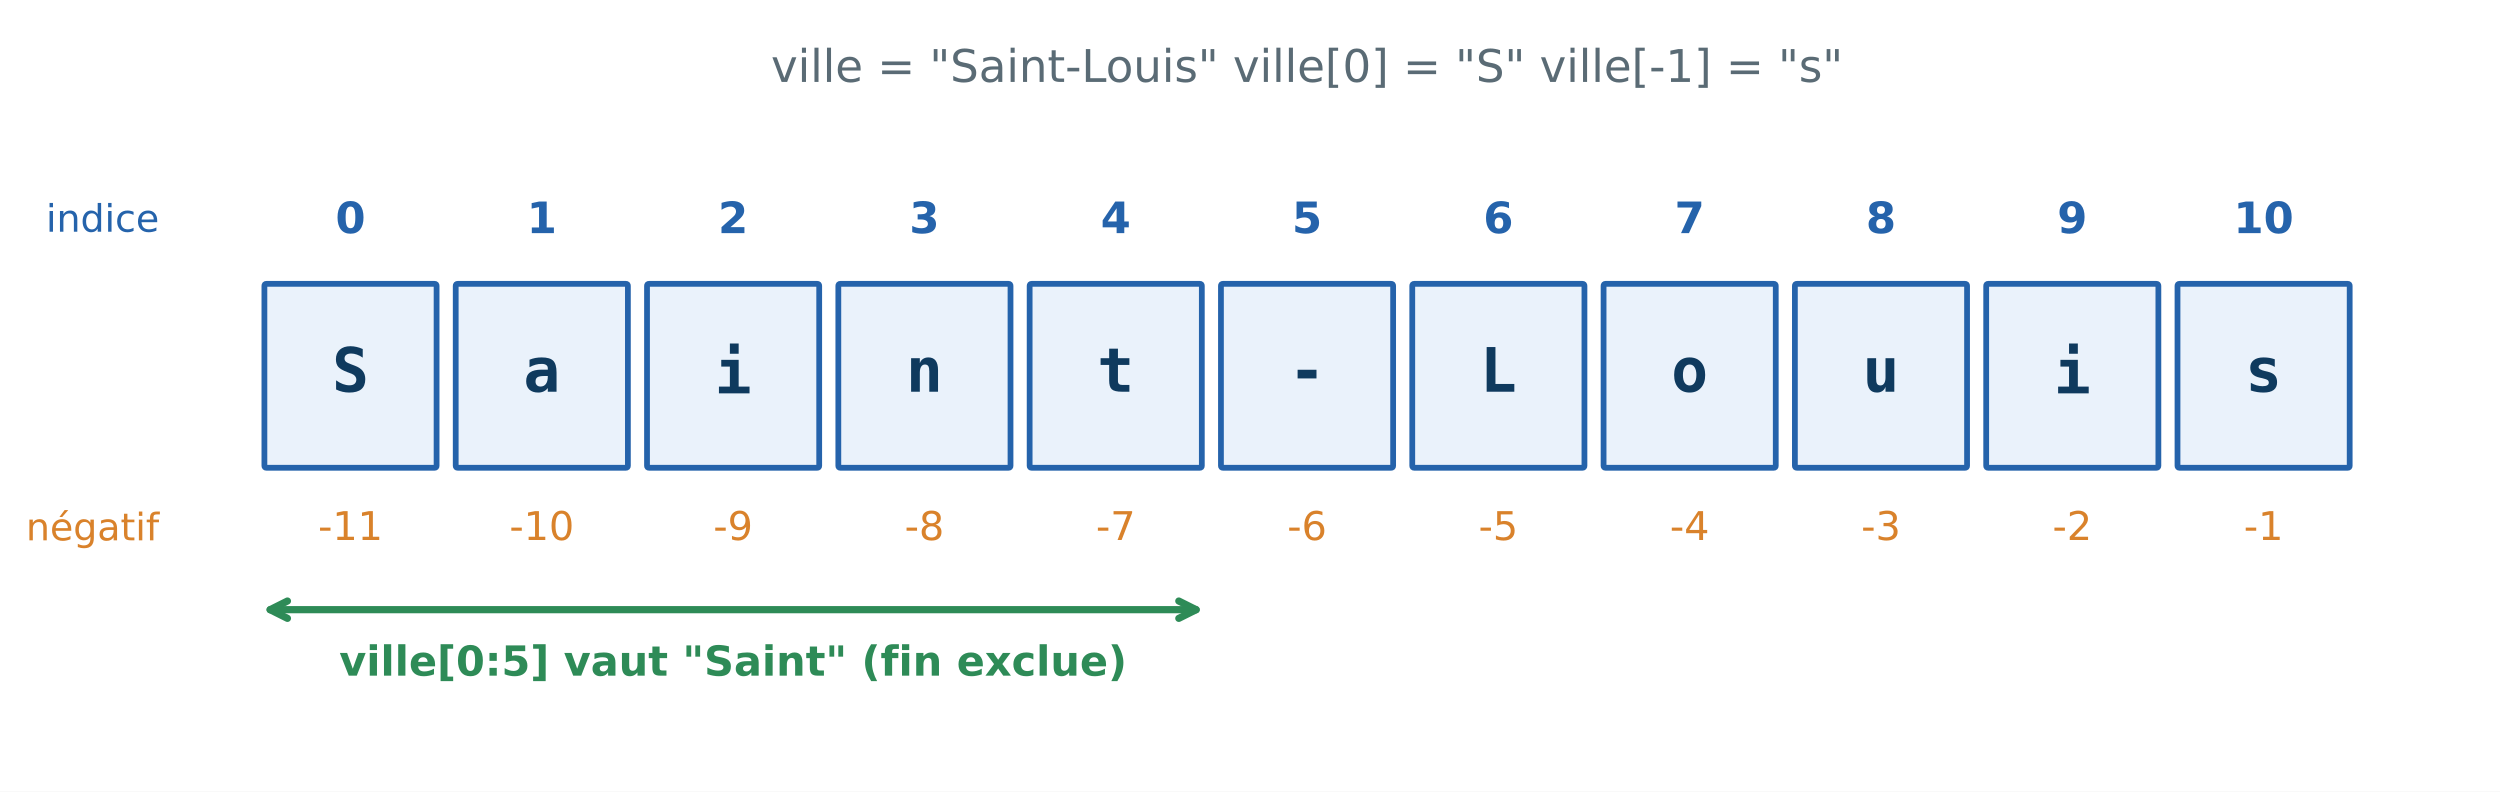
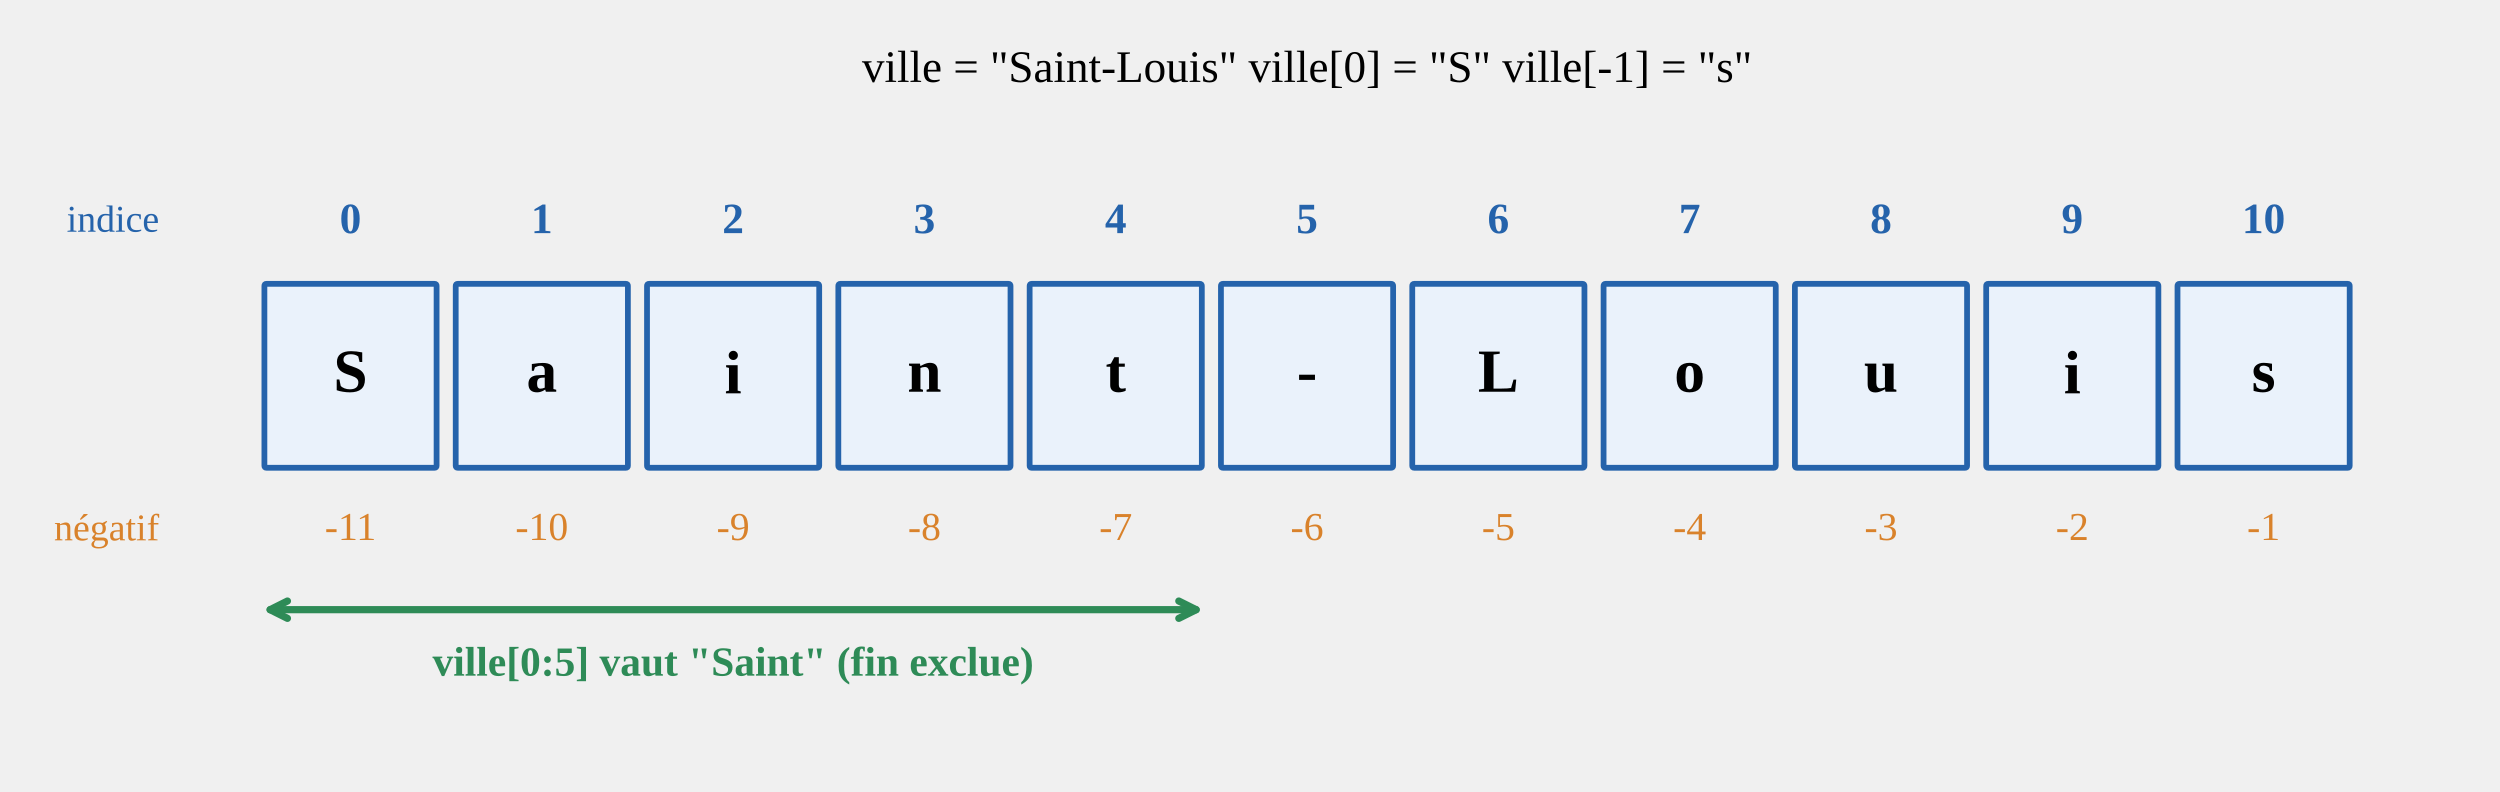
<svg xmlns="http://www.w3.org/2000/svg" width="693.32pt" height="219.528pt" viewBox="0 0 693.32 219.528" version="1.1">
  <defs>
    <style type="text/css">*{stroke-linejoin: round; stroke-linecap: butt}</style>
  </defs>
  <g id="figure_1">
    <g id="patch_1">
-       <path d="M 0 219.528  L 693.32 219.528  L 693.32 0  L 0 0  z " style="fill: #ffffff" />
+       <path d="M 0 219.528  L 693.32 219.528  L 693.32 0  L 0 0  z " style="fill: none" />
    </g>
    <g id="axes_1">
      <g id="patch_2">
        <path d="M 73.856 129.722  L 120.545 129.722  Q 121.076 129.722 121.076 129.168  L 121.076 79.272  Q 121.076 78.718 120.545 78.718  L 73.856 78.718  Q 73.326 78.718 73.326 79.272  L 73.326 129.168  Q 73.326 129.722 73.856 129.722  z " clip-path="url(#p93518f01e5)" style="fill: #eaf2fb; stroke: #2563ab; stroke-width: 1.6; stroke-linejoin: miter" />
      </g>
      <g id="patch_3">
        <path d="M 126.912 129.722  L 173.601 129.722  Q 174.132 129.722 174.132 129.168  L 174.132 79.272  Q 174.132 78.718 173.601 78.718  L 126.912 78.718  Q 126.382 78.718 126.382 79.272  L 126.382 129.168  Q 126.382 129.722 126.912 129.722  z " clip-path="url(#p93518f01e5)" style="fill: #eaf2fb; stroke: #2563ab; stroke-width: 1.6; stroke-linejoin: miter" />
      </g>
      <g id="patch_4">
        <path d="M 179.968 129.722  L 226.657 129.722  Q 227.188 129.722 227.188 129.168  L 227.188 79.272  Q 227.188 78.718 226.657 78.718  L 179.968 78.718  Q 179.437 78.718 179.437 79.272  L 179.437 129.168  Q 179.437 129.722 179.968 129.722  z " clip-path="url(#p93518f01e5)" style="fill: #eaf2fb; stroke: #2563ab; stroke-width: 1.6; stroke-linejoin: miter" />
      </g>
      <g id="patch_5">
        <path d="M 233.024 129.722  L 279.713 129.722  Q 280.243 129.722 280.243 129.168  L 280.243 79.272  Q 280.243 78.718 279.713 78.718  L 233.024 78.718  Q 232.493 78.718 232.493 79.272  L 232.493 129.168  Q 232.493 129.722 233.024 129.722  z " clip-path="url(#p93518f01e5)" style="fill: #eaf2fb; stroke: #2563ab; stroke-width: 1.6; stroke-linejoin: miter" />
      </g>
      <g id="patch_6">
        <path d="M 286.079 129.722  L 332.768 129.722  Q 333.299 129.722 333.299 129.168  L 333.299 79.272  Q 333.299 78.718 332.768 78.718  L 286.079 78.718  Q 285.549 78.718 285.549 79.272  L 285.549 129.168  Q 285.549 129.722 286.079 129.722  z " clip-path="url(#p93518f01e5)" style="fill: #eaf2fb; stroke: #2563ab; stroke-width: 1.6; stroke-linejoin: miter" />
      </g>
      <g id="patch_7">
        <path d="M 339.135 129.722  L 385.824 129.722  Q 386.355 129.722 386.355 129.168  L 386.355 79.272  Q 386.355 78.718 385.824 78.718  L 339.135 78.718  Q 338.605 78.718 338.605 79.272  L 338.605 129.168  Q 338.605 129.722 339.135 129.722  z " clip-path="url(#p93518f01e5)" style="fill: #eaf2fb; stroke: #2563ab; stroke-width: 1.6; stroke-linejoin: miter" />
      </g>
      <g id="patch_8">
        <path d="M 392.191 129.722  L 438.88 129.722  Q 439.41 129.722 439.41 129.168  L 439.41 79.272  Q 439.41 78.718 438.88 78.718  L 392.191 78.718  Q 391.66 78.718 391.66 79.272  L 391.66 129.168  Q 391.66 129.722 392.191 129.722  z " clip-path="url(#p93518f01e5)" style="fill: #eaf2fb; stroke: #2563ab; stroke-width: 1.6; stroke-linejoin: miter" />
      </g>
      <g id="patch_9">
        <path d="M 445.247 129.722  L 491.936 129.722  Q 492.466 129.722 492.466 129.168  L 492.466 79.272  Q 492.466 78.718 491.936 78.718  L 445.247 78.718  Q 444.716 78.718 444.716 79.272  L 444.716 129.168  Q 444.716 129.722 445.247 129.722  z " clip-path="url(#p93518f01e5)" style="fill: #eaf2fb; stroke: #2563ab; stroke-width: 1.6; stroke-linejoin: miter" />
      </g>
      <g id="patch_10">
        <path d="M 498.302 129.722  L 544.991 129.722  Q 545.522 129.722 545.522 129.168  L 545.522 79.272  Q 545.522 78.718 544.991 78.718  L 498.302 78.718  Q 497.772 78.718 497.772 79.272  L 497.772 129.168  Q 497.772 129.722 498.302 129.722  z " clip-path="url(#p93518f01e5)" style="fill: #eaf2fb; stroke: #2563ab; stroke-width: 1.6; stroke-linejoin: miter" />
      </g>
      <g id="patch_11">
        <path d="M 551.358 129.722  L 598.047 129.722  Q 598.578 129.722 598.578 129.168  L 598.578 79.272  Q 598.578 78.718 598.047 78.718  L 551.358 78.718  Q 550.828 78.718 550.828 79.272  L 550.828 129.168  Q 550.828 129.722 551.358 129.722  z " clip-path="url(#p93518f01e5)" style="fill: #eaf2fb; stroke: #2563ab; stroke-width: 1.6; stroke-linejoin: miter" />
      </g>
      <g id="patch_12">
        <path d="M 604.414 129.722  L 651.103 129.722  Q 651.633 129.722 651.633 129.168  L 651.633 79.272  Q 651.633 78.718 651.103 78.718  L 604.414 78.718  Q 603.883 78.718 603.883 79.272  L 603.883 129.168  Q 603.883 129.722 604.414 129.722  z " clip-path="url(#p93518f01e5)" style="fill: #eaf2fb; stroke: #2563ab; stroke-width: 1.6; stroke-linejoin: miter" />
      </g>
      <g id="text_1">
-         <text style="font-weight: 700; font-size: 17px; font-family: 'DejaVu Sans Mono', 'Bitstream Vera Sans Mono', 'Computer Modern Typewriter', 'Andale Mono', 'Nimbus Mono L', 'Courier New', 'Courier', 'Fixed', 'Terminal', monospace; text-anchor: middle; fill: #0f3a5e" x="97.201" y="108.636" transform="rotate(-0 97.20097 108.636)">S</text>
+         <text style="font-weight: 700; font-size: 17px; font-family: inherit; text-anchor: middle; fill: currentColor" x="97.201" y="108.636" transform="rotate(-0 97.20097 108.636)">S</text>
      </g>
      <g id="text_2">
-         <text style="font-weight: 700; font-size: 12px; font-family: 'DejaVu Sans'; text-anchor: middle; fill: #2563ab" x="97.201" y="64.648" transform="rotate(-0 97.20097 64.64839)">0</text>
+         <text style="font-weight: 700; font-size: 12px; font-family: inherit; text-anchor: middle; fill: #2563ab" x="97.201" y="64.648" transform="rotate(-0 97.20097 64.64839)">0</text>
      </g>
      <g id="text_3">
-         <text style="font-size: 11px; font-family: 'DejaVu Sans'; text-anchor: middle; fill: #d9822b" x="97.201" y="149.766" transform="rotate(-0 97.20097 149.7662)">-11</text>
+         <text style="font-size: 11px; font-family: inherit; text-anchor: middle; fill: #d9822b" x="97.201" y="149.766" transform="rotate(-0 97.20097 149.7662)">-11</text>
      </g>
      <g id="text_4">
-         <text style="font-weight: 700; font-size: 17px; font-family: 'DejaVu Sans Mono', 'Bitstream Vera Sans Mono', 'Computer Modern Typewriter', 'Andale Mono', 'Nimbus Mono L', 'Courier New', 'Courier', 'Fixed', 'Terminal', monospace; text-anchor: middle; fill: #0f3a5e" x="150.257" y="108.636" transform="rotate(-0 150.2567 108.636)">a</text>
+         <text style="font-weight: 700; font-size: 17px; font-family: inherit; text-anchor: middle; fill: currentColor" x="150.257" y="108.636" transform="rotate(-0 150.2567 108.636)">a</text>
      </g>
      <g id="text_5">
-         <text style="font-weight: 700; font-size: 12px; font-family: 'DejaVu Sans'; text-anchor: middle; fill: #2563ab" x="150.257" y="64.648" transform="rotate(-0 150.2567 64.64839)">1</text>
+         <text style="font-weight: 700; font-size: 12px; font-family: inherit; text-anchor: middle; fill: #2563ab" x="150.257" y="64.648" transform="rotate(-0 150.2567 64.64839)">1</text>
      </g>
      <g id="text_6">
-         <text style="font-size: 11px; font-family: 'DejaVu Sans'; text-anchor: middle; fill: #d9822b" x="150.257" y="149.766" transform="rotate(-0 150.2567 149.7662)">-10</text>
+         <text style="font-size: 11px; font-family: inherit; text-anchor: middle; fill: #d9822b" x="150.257" y="149.766" transform="rotate(-0 150.2567 149.7662)">-10</text>
      </g>
      <g id="text_7">
-         <text style="font-weight: 700; font-size: 17px; font-family: 'DejaVu Sans Mono', 'Bitstream Vera Sans Mono', 'Computer Modern Typewriter', 'Andale Mono', 'Nimbus Mono L', 'Courier New', 'Courier', 'Fixed', 'Terminal', monospace; text-anchor: middle; fill: #0f3a5e" x="203.312" y="109.088" transform="rotate(-0 203.3124 109.0882)">i</text>
+         <text style="font-weight: 700; font-size: 17px; font-family: inherit; text-anchor: middle; fill: currentColor" x="203.312" y="109.088" transform="rotate(-0 203.3124 109.0882)">i</text>
      </g>
      <g id="text_8">
-         <text style="font-weight: 700; font-size: 12px; font-family: 'DejaVu Sans'; text-anchor: middle; fill: #2563ab" x="203.312" y="64.648" transform="rotate(-0 203.3124 64.64839)">2</text>
+         <text style="font-weight: 700; font-size: 12px; font-family: inherit; text-anchor: middle; fill: #2563ab" x="203.312" y="64.648" transform="rotate(-0 203.3124 64.64839)">2</text>
      </g>
      <g id="text_9">
-         <text style="font-size: 11px; font-family: 'DejaVu Sans'; text-anchor: middle; fill: #d9822b" x="203.312" y="149.766" transform="rotate(-0 203.3124 149.7662)">-9</text>
+         <text style="font-size: 11px; font-family: inherit; text-anchor: middle; fill: #d9822b" x="203.312" y="149.766" transform="rotate(-0 203.3124 149.7662)">-9</text>
      </g>
      <g id="text_10">
-         <text style="font-weight: 700; font-size: 17px; font-family: 'DejaVu Sans Mono', 'Bitstream Vera Sans Mono', 'Computer Modern Typewriter', 'Andale Mono', 'Nimbus Mono L', 'Courier New', 'Courier', 'Fixed', 'Terminal', monospace; text-anchor: middle; fill: #0f3a5e" x="256.368" y="108.636" transform="rotate(-0 256.3682 108.636)">n</text>
+         <text style="font-weight: 700; font-size: 17px; font-family: inherit; text-anchor: middle; fill: currentColor" x="256.368" y="108.636" transform="rotate(-0 256.3682 108.636)">n</text>
      </g>
      <g id="text_11">
-         <text style="font-weight: 700; font-size: 12px; font-family: 'DejaVu Sans'; text-anchor: middle; fill: #2563ab" x="256.368" y="64.648" transform="rotate(-0 256.3682 64.64839)">3</text>
+         <text style="font-weight: 700; font-size: 12px; font-family: inherit; text-anchor: middle; fill: #2563ab" x="256.368" y="64.648" transform="rotate(-0 256.3682 64.64839)">3</text>
      </g>
      <g id="text_12">
-         <text style="font-size: 11px; font-family: 'DejaVu Sans'; text-anchor: middle; fill: #d9822b" x="256.368" y="149.766" transform="rotate(-0 256.3682 149.7662)">-8</text>
+         <text style="font-size: 11px; font-family: inherit; text-anchor: middle; fill: #d9822b" x="256.368" y="149.766" transform="rotate(-0 256.3682 149.7662)">-8</text>
      </g>
      <g id="text_13">
-         <text style="font-weight: 700; font-size: 17px; font-family: 'DejaVu Sans Mono', 'Bitstream Vera Sans Mono', 'Computer Modern Typewriter', 'Andale Mono', 'Nimbus Mono L', 'Courier New', 'Courier', 'Fixed', 'Terminal', monospace; text-anchor: middle; fill: #0f3a5e" x="309.424" y="108.636" transform="rotate(-0 309.4239 108.636)">t</text>
+         <text style="font-weight: 700; font-size: 17px; font-family: inherit; text-anchor: middle; fill: currentColor" x="309.424" y="108.636" transform="rotate(-0 309.4239 108.636)">t</text>
      </g>
      <g id="text_14">
-         <text style="font-weight: 700; font-size: 12px; font-family: 'DejaVu Sans'; text-anchor: middle; fill: #2563ab" x="309.424" y="64.648" transform="rotate(-0 309.4239 64.64839)">4</text>
+         <text style="font-weight: 700; font-size: 12px; font-family: inherit; text-anchor: middle; fill: #2563ab" x="309.424" y="64.648" transform="rotate(-0 309.4239 64.64839)">4</text>
      </g>
      <g id="text_15">
-         <text style="font-size: 11px; font-family: 'DejaVu Sans'; text-anchor: middle; fill: #d9822b" x="309.424" y="149.766" transform="rotate(-0 309.4239 149.7662)">-7</text>
+         <text style="font-size: 11px; font-family: inherit; text-anchor: middle; fill: #d9822b" x="309.424" y="149.766" transform="rotate(-0 309.4239 149.7662)">-7</text>
      </g>
      <g id="text_16">
-         <text style="font-weight: 700; font-size: 17px; font-family: 'DejaVu Sans Mono', 'Bitstream Vera Sans Mono', 'Computer Modern Typewriter', 'Andale Mono', 'Nimbus Mono L', 'Courier New', 'Courier', 'Fixed', 'Terminal', monospace; text-anchor: middle; fill: #0f3a5e" x="362.48" y="108.636" transform="rotate(-0 362.4797 108.636)">-</text>
+         <text style="font-weight: 700; font-size: 17px; font-family: inherit; text-anchor: middle; fill: currentColor" x="362.48" y="108.636" transform="rotate(-0 362.4797 108.636)">-</text>
      </g>
      <g id="text_17">
-         <text style="font-weight: 700; font-size: 12px; font-family: 'DejaVu Sans'; text-anchor: middle; fill: #2563ab" x="362.48" y="64.648" transform="rotate(-0 362.4797 64.64839)">5</text>
+         <text style="font-weight: 700; font-size: 12px; font-family: inherit; text-anchor: middle; fill: #2563ab" x="362.48" y="64.648" transform="rotate(-0 362.4797 64.64839)">5</text>
      </g>
      <g id="text_18">
-         <text style="font-size: 11px; font-family: 'DejaVu Sans'; text-anchor: middle; fill: #d9822b" x="362.48" y="149.766" transform="rotate(-0 362.4797 149.7662)">-6</text>
+         <text style="font-size: 11px; font-family: inherit; text-anchor: middle; fill: #d9822b" x="362.48" y="149.766" transform="rotate(-0 362.4797 149.7662)">-6</text>
      </g>
      <g id="text_19">
-         <text style="font-weight: 700; font-size: 17px; font-family: 'DejaVu Sans Mono', 'Bitstream Vera Sans Mono', 'Computer Modern Typewriter', 'Andale Mono', 'Nimbus Mono L', 'Courier New', 'Courier', 'Fixed', 'Terminal', monospace; text-anchor: middle; fill: #0f3a5e" x="415.535" y="108.636" transform="rotate(-0 415.5354 108.636)">L</text>
+         <text style="font-weight: 700; font-size: 17px; font-family: inherit; text-anchor: middle; fill: currentColor" x="415.535" y="108.636" transform="rotate(-0 415.5354 108.636)">L</text>
      </g>
      <g id="text_20">
-         <text style="font-weight: 700; font-size: 12px; font-family: 'DejaVu Sans'; text-anchor: middle; fill: #2563ab" x="415.535" y="64.648" transform="rotate(-0 415.5354 64.64839)">6</text>
+         <text style="font-weight: 700; font-size: 12px; font-family: inherit; text-anchor: middle; fill: #2563ab" x="415.535" y="64.648" transform="rotate(-0 415.5354 64.64839)">6</text>
      </g>
      <g id="text_21">
-         <text style="font-size: 11px; font-family: 'DejaVu Sans'; text-anchor: middle; fill: #d9822b" x="415.535" y="149.766" transform="rotate(-0 415.5354 149.7662)">-5</text>
+         <text style="font-size: 11px; font-family: inherit; text-anchor: middle; fill: #d9822b" x="415.535" y="149.766" transform="rotate(-0 415.5354 149.7662)">-5</text>
      </g>
      <g id="text_22">
-         <text style="font-weight: 700; font-size: 17px; font-family: 'DejaVu Sans Mono', 'Bitstream Vera Sans Mono', 'Computer Modern Typewriter', 'Andale Mono', 'Nimbus Mono L', 'Courier New', 'Courier', 'Fixed', 'Terminal', monospace; text-anchor: middle; fill: #0f3a5e" x="468.591" y="108.636" transform="rotate(-0 468.5911 108.636)">o</text>
+         <text style="font-weight: 700; font-size: 17px; font-family: inherit; text-anchor: middle; fill: currentColor" x="468.591" y="108.636" transform="rotate(-0 468.5911 108.636)">o</text>
      </g>
      <g id="text_23">
-         <text style="font-weight: 700; font-size: 12px; font-family: 'DejaVu Sans'; text-anchor: middle; fill: #2563ab" x="468.591" y="64.648" transform="rotate(-0 468.5911 64.64839)">7</text>
+         <text style="font-weight: 700; font-size: 12px; font-family: inherit; text-anchor: middle; fill: #2563ab" x="468.591" y="64.648" transform="rotate(-0 468.5911 64.64839)">7</text>
      </g>
      <g id="text_24">
-         <text style="font-size: 11px; font-family: 'DejaVu Sans'; text-anchor: middle; fill: #d9822b" x="468.591" y="149.766" transform="rotate(-0 468.5911 149.7662)">-4</text>
+         <text style="font-size: 11px; font-family: inherit; text-anchor: middle; fill: #d9822b" x="468.591" y="149.766" transform="rotate(-0 468.5911 149.7662)">-4</text>
      </g>
      <g id="text_25">
-         <text style="font-weight: 700; font-size: 17px; font-family: 'DejaVu Sans Mono', 'Bitstream Vera Sans Mono', 'Computer Modern Typewriter', 'Andale Mono', 'Nimbus Mono L', 'Courier New', 'Courier', 'Fixed', 'Terminal', monospace; text-anchor: middle; fill: #0f3a5e" x="521.647" y="108.636" transform="rotate(-0 521.6469 108.636)">u</text>
+         <text style="font-weight: 700; font-size: 17px; font-family: inherit; text-anchor: middle; fill: currentColor" x="521.647" y="108.636" transform="rotate(-0 521.6469 108.636)">u</text>
      </g>
      <g id="text_26">
-         <text style="font-weight: 700; font-size: 12px; font-family: 'DejaVu Sans'; text-anchor: middle; fill: #2563ab" x="521.647" y="64.648" transform="rotate(-0 521.6469 64.64839)">8</text>
+         <text style="font-weight: 700; font-size: 12px; font-family: inherit; text-anchor: middle; fill: #2563ab" x="521.647" y="64.648" transform="rotate(-0 521.6469 64.64839)">8</text>
      </g>
      <g id="text_27">
-         <text style="font-size: 11px; font-family: 'DejaVu Sans'; text-anchor: middle; fill: #d9822b" x="521.647" y="149.766" transform="rotate(-0 521.6469 149.7662)">-3</text>
+         <text style="font-size: 11px; font-family: inherit; text-anchor: middle; fill: #d9822b" x="521.647" y="149.766" transform="rotate(-0 521.6469 149.7662)">-3</text>
      </g>
      <g id="text_28">
-         <text style="font-weight: 700; font-size: 17px; font-family: 'DejaVu Sans Mono', 'Bitstream Vera Sans Mono', 'Computer Modern Typewriter', 'Andale Mono', 'Nimbus Mono L', 'Courier New', 'Courier', 'Fixed', 'Terminal', monospace; text-anchor: middle; fill: #0f3a5e" x="574.703" y="109.088" transform="rotate(-0 574.7026 109.0882)">i</text>
+         <text style="font-weight: 700; font-size: 17px; font-family: inherit; text-anchor: middle; fill: currentColor" x="574.703" y="109.088" transform="rotate(-0 574.7026 109.0882)">i</text>
      </g>
      <g id="text_29">
-         <text style="font-weight: 700; font-size: 12px; font-family: 'DejaVu Sans'; text-anchor: middle; fill: #2563ab" x="574.703" y="64.648" transform="rotate(-0 574.7026 64.64839)">9</text>
+         <text style="font-weight: 700; font-size: 12px; font-family: inherit; text-anchor: middle; fill: #2563ab" x="574.703" y="64.648" transform="rotate(-0 574.7026 64.64839)">9</text>
      </g>
      <g id="text_30">
-         <text style="font-size: 11px; font-family: 'DejaVu Sans'; text-anchor: middle; fill: #d9822b" x="574.703" y="149.766" transform="rotate(-0 574.7026 149.7662)">-2</text>
+         <text style="font-size: 11px; font-family: inherit; text-anchor: middle; fill: #d9822b" x="574.703" y="149.766" transform="rotate(-0 574.7026 149.7662)">-2</text>
      </g>
      <g id="text_31">
-         <text style="font-weight: 700; font-size: 17px; font-family: 'DejaVu Sans Mono', 'Bitstream Vera Sans Mono', 'Computer Modern Typewriter', 'Andale Mono', 'Nimbus Mono L', 'Courier New', 'Courier', 'Fixed', 'Terminal', monospace; text-anchor: middle; fill: #0f3a5e" x="627.758" y="108.636" transform="rotate(-0 627.7583 108.636)">s</text>
+         <text style="font-weight: 700; font-size: 17px; font-family: inherit; text-anchor: middle; fill: currentColor" x="627.758" y="108.636" transform="rotate(-0 627.7583 108.636)">s</text>
      </g>
      <g id="text_32">
-         <text style="font-weight: 700; font-size: 12px; font-family: 'DejaVu Sans'; text-anchor: middle; fill: #2563ab" x="627.758" y="64.648" transform="rotate(-0 627.7583 64.64839)">10</text>
+         <text style="font-weight: 700; font-size: 12px; font-family: inherit; text-anchor: middle; fill: #2563ab" x="627.758" y="64.648" transform="rotate(-0 627.7583 64.64839)">10</text>
      </g>
      <g id="text_33">
-         <text style="font-size: 11px; font-family: 'DejaVu Sans'; text-anchor: middle; fill: #d9822b" x="627.758" y="149.766" transform="rotate(-0 627.7583 149.7662)">-1</text>
+         <text style="font-size: 11px; font-family: inherit; text-anchor: middle; fill: #d9822b" x="627.758" y="149.766" transform="rotate(-0 627.7583 149.7662)">-1</text>
      </g>
      <g id="text_34">
-         <text style="font-size: 10.5px; font-family: 'DejaVu Sans'; text-anchor: end; fill: #2563ab" x="44.145" y="64.259" transform="rotate(-0 44.14523 64.25915)">indice</text>
+         <text style="font-size: 10.5px; font-family: inherit; text-anchor: end; fill: #2563ab" x="44.145" y="64.259" transform="rotate(-0 44.14523 64.25915)">indice</text>
      </g>
      <g id="text_35">
-         <text style="font-size: 10.5px; font-family: 'DejaVu Sans'; text-anchor: end; fill: #d9822b" x="44.145" y="149.847" transform="rotate(-0 44.14523 149.8467)">négatif</text>
+         <text style="font-size: 10.5px; font-family: inherit; text-anchor: end; fill: #d9822b" x="44.145" y="149.847" transform="rotate(-0 44.14523 149.8467)">négatif</text>
      </g>
      <g id="patch_13">
        <path d="M 74.913 169.085  Q 203.316 169.085 331.719 169.085  " style="fill: none; stroke: #2e8b57; stroke-width: 2; stroke-linecap: round" />
        <path d="M 79.713 171.485  L 74.913 169.085  L 79.713 166.685  " style="fill: none; stroke: #2e8b57; stroke-width: 2; stroke-linecap: round" />
        <path d="M 326.919 166.685  L 331.719 169.085  L 326.919 171.485  " style="fill: none; stroke: #2e8b57; stroke-width: 2; stroke-linecap: round" />
      </g>
      <g id="text_36">
-         <text style="font-weight: 700; font-size: 11.5px; font-family: 'DejaVu Sans'; text-anchor: middle; fill: #2e8b57" x="203.312" y="187.38" transform="rotate(-0 203.3124 187.38)">ville[0:5]  vaut  "Saint"   (fin exclue)</text>
+         <text style="font-weight: 700; font-size: 11.5px; font-family: inherit; text-anchor: middle; fill: #2e8b57" x="203.312" y="187.38" transform="rotate(-0 203.3124 187.38)">ville[0:5]  vaut  "Saint"   (fin exclue)</text>
      </g>
      <g id="text_37">
-         <text style="font-size: 12.5px; font-family: 'DejaVu Sans'; text-anchor: middle; fill: #5a6b75" x="362.48" y="22.723" transform="rotate(-0 362.4797 22.7232)">ville = "Saint-Louis"     ville[0] = "S"     ville[-1] = "s"</text>
+         <text style="font-size: 12.5px; font-family: inherit; text-anchor: middle; fill: currentColor" x="362.48" y="22.723" transform="rotate(-0 362.4797 22.7232)">ville = "Saint-Louis"     ville[0] = "S"     ville[-1] = "s"</text>
      </g>
    </g>
  </g>
  <defs>
    <clipPath id="p93518f01e5">
      <rect x="38.84" y="7.2" width="647.28" height="205.128" />
    </clipPath>
  </defs>
</svg>
